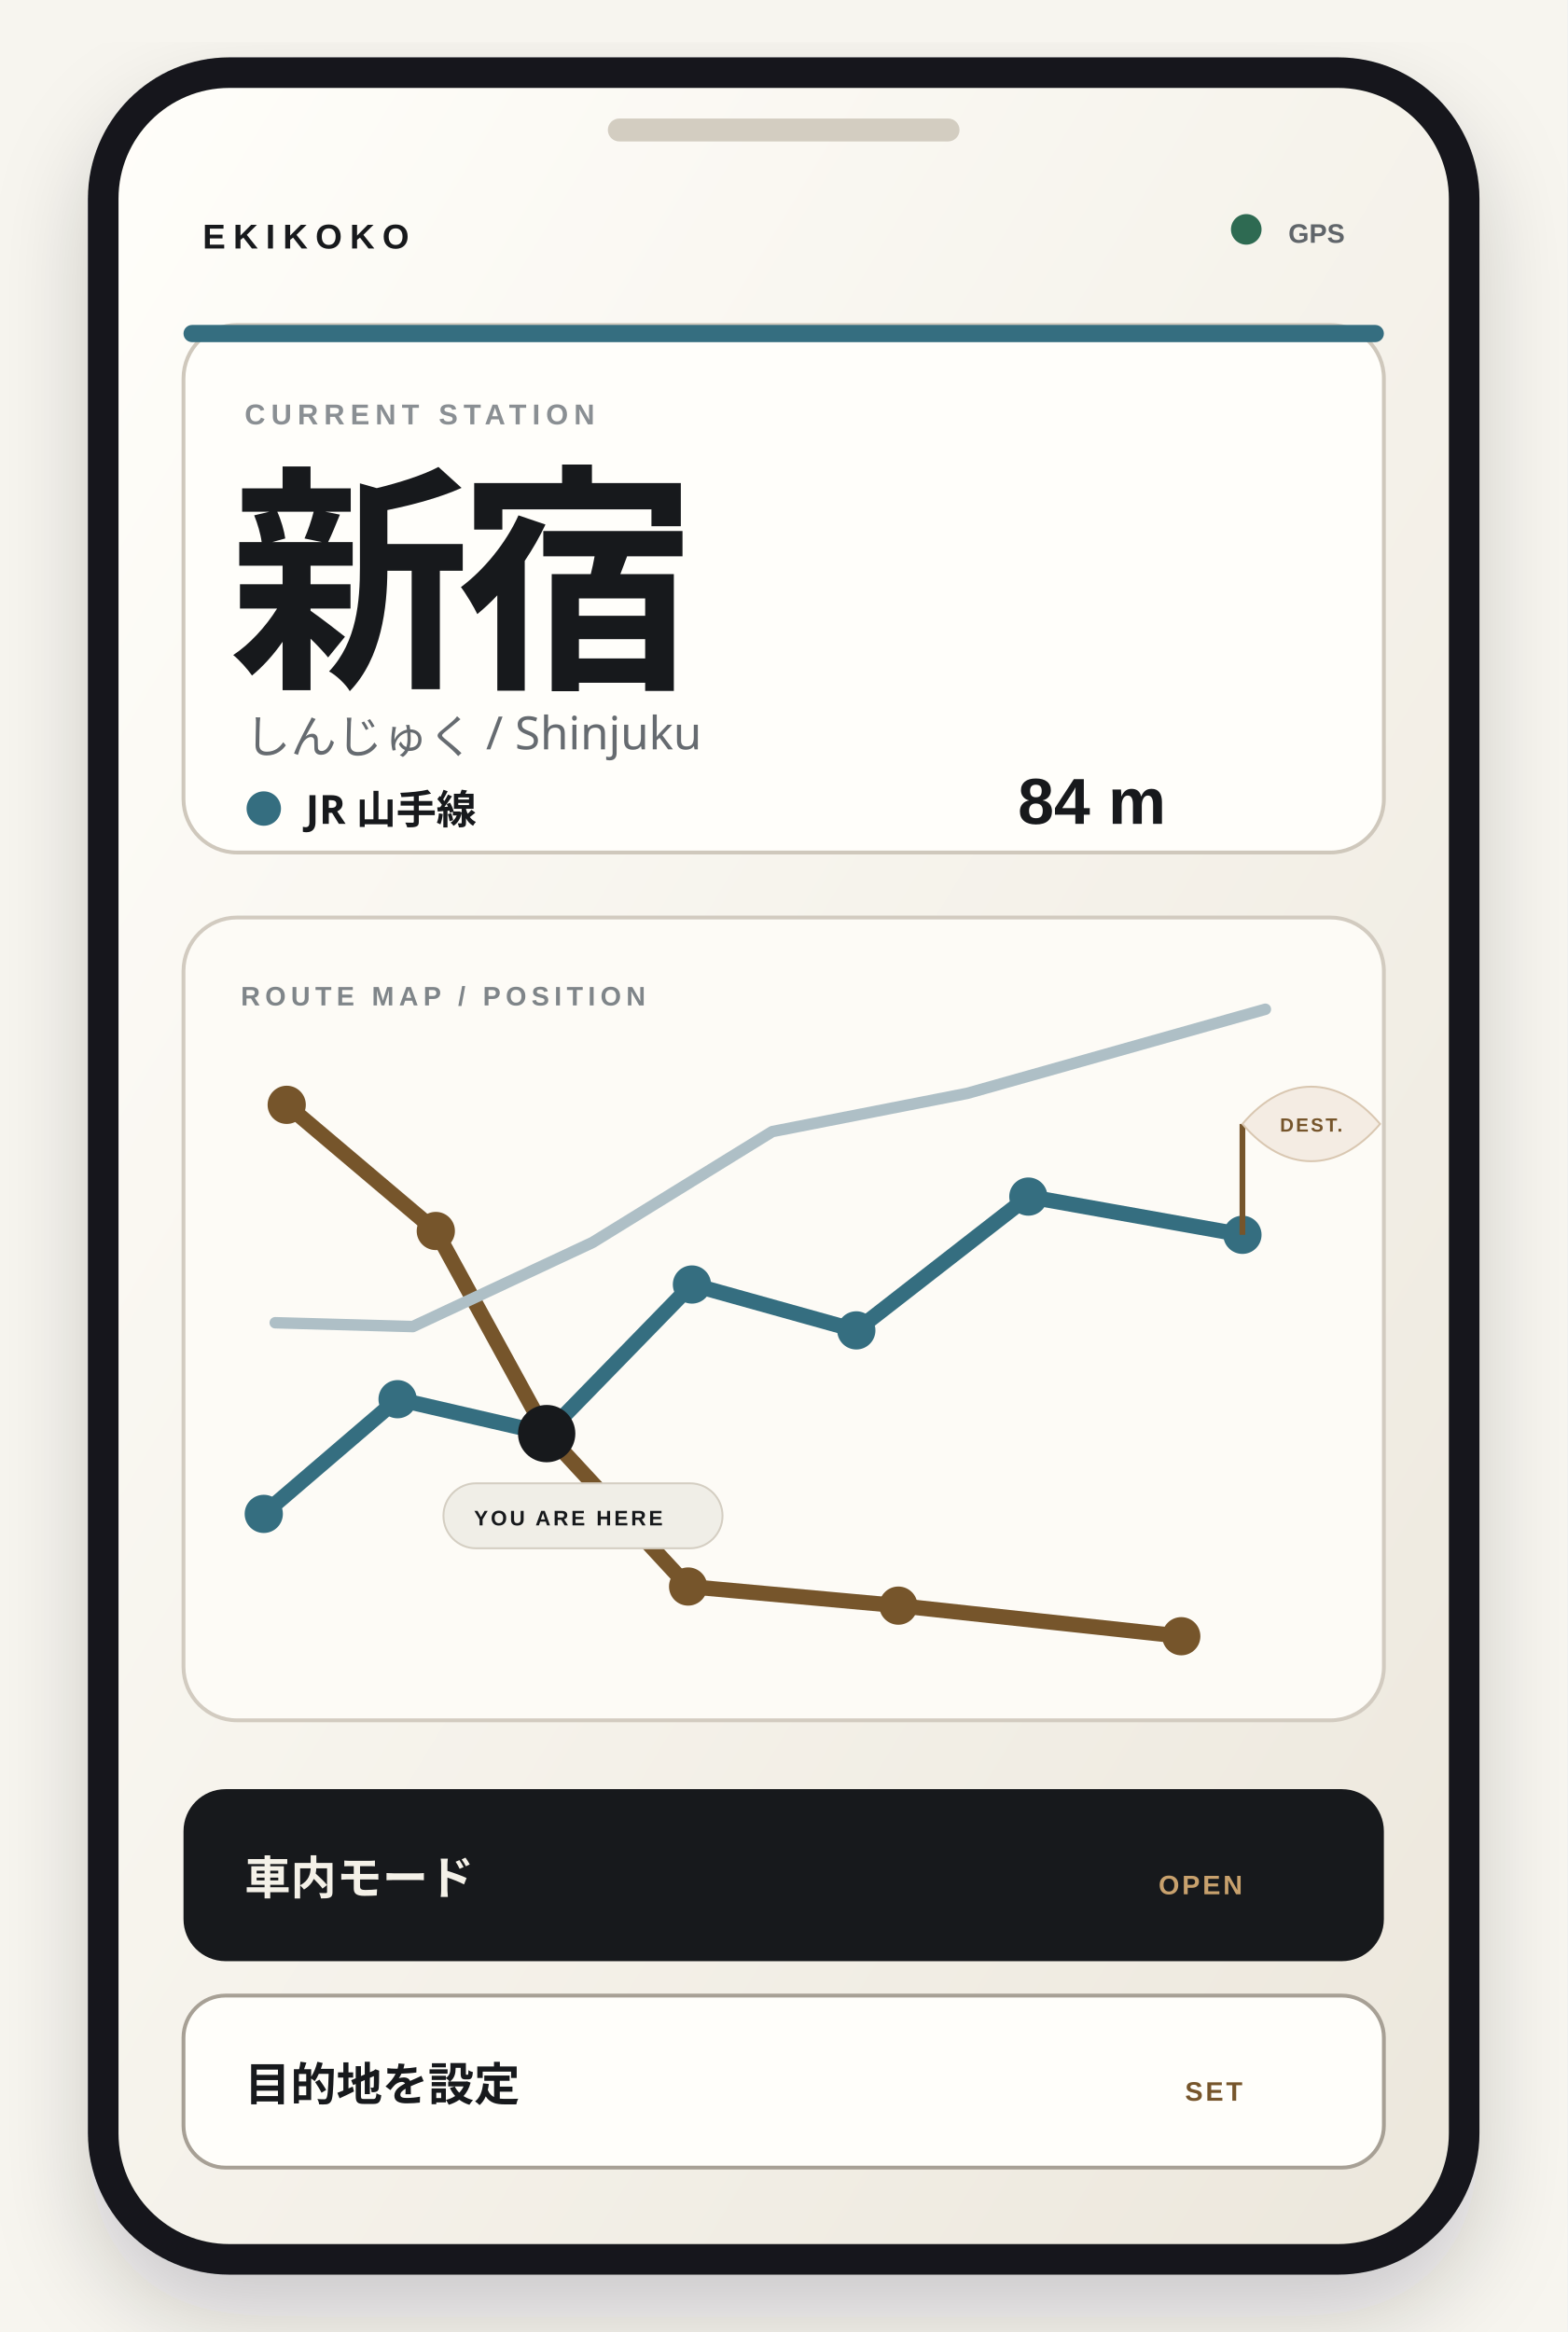
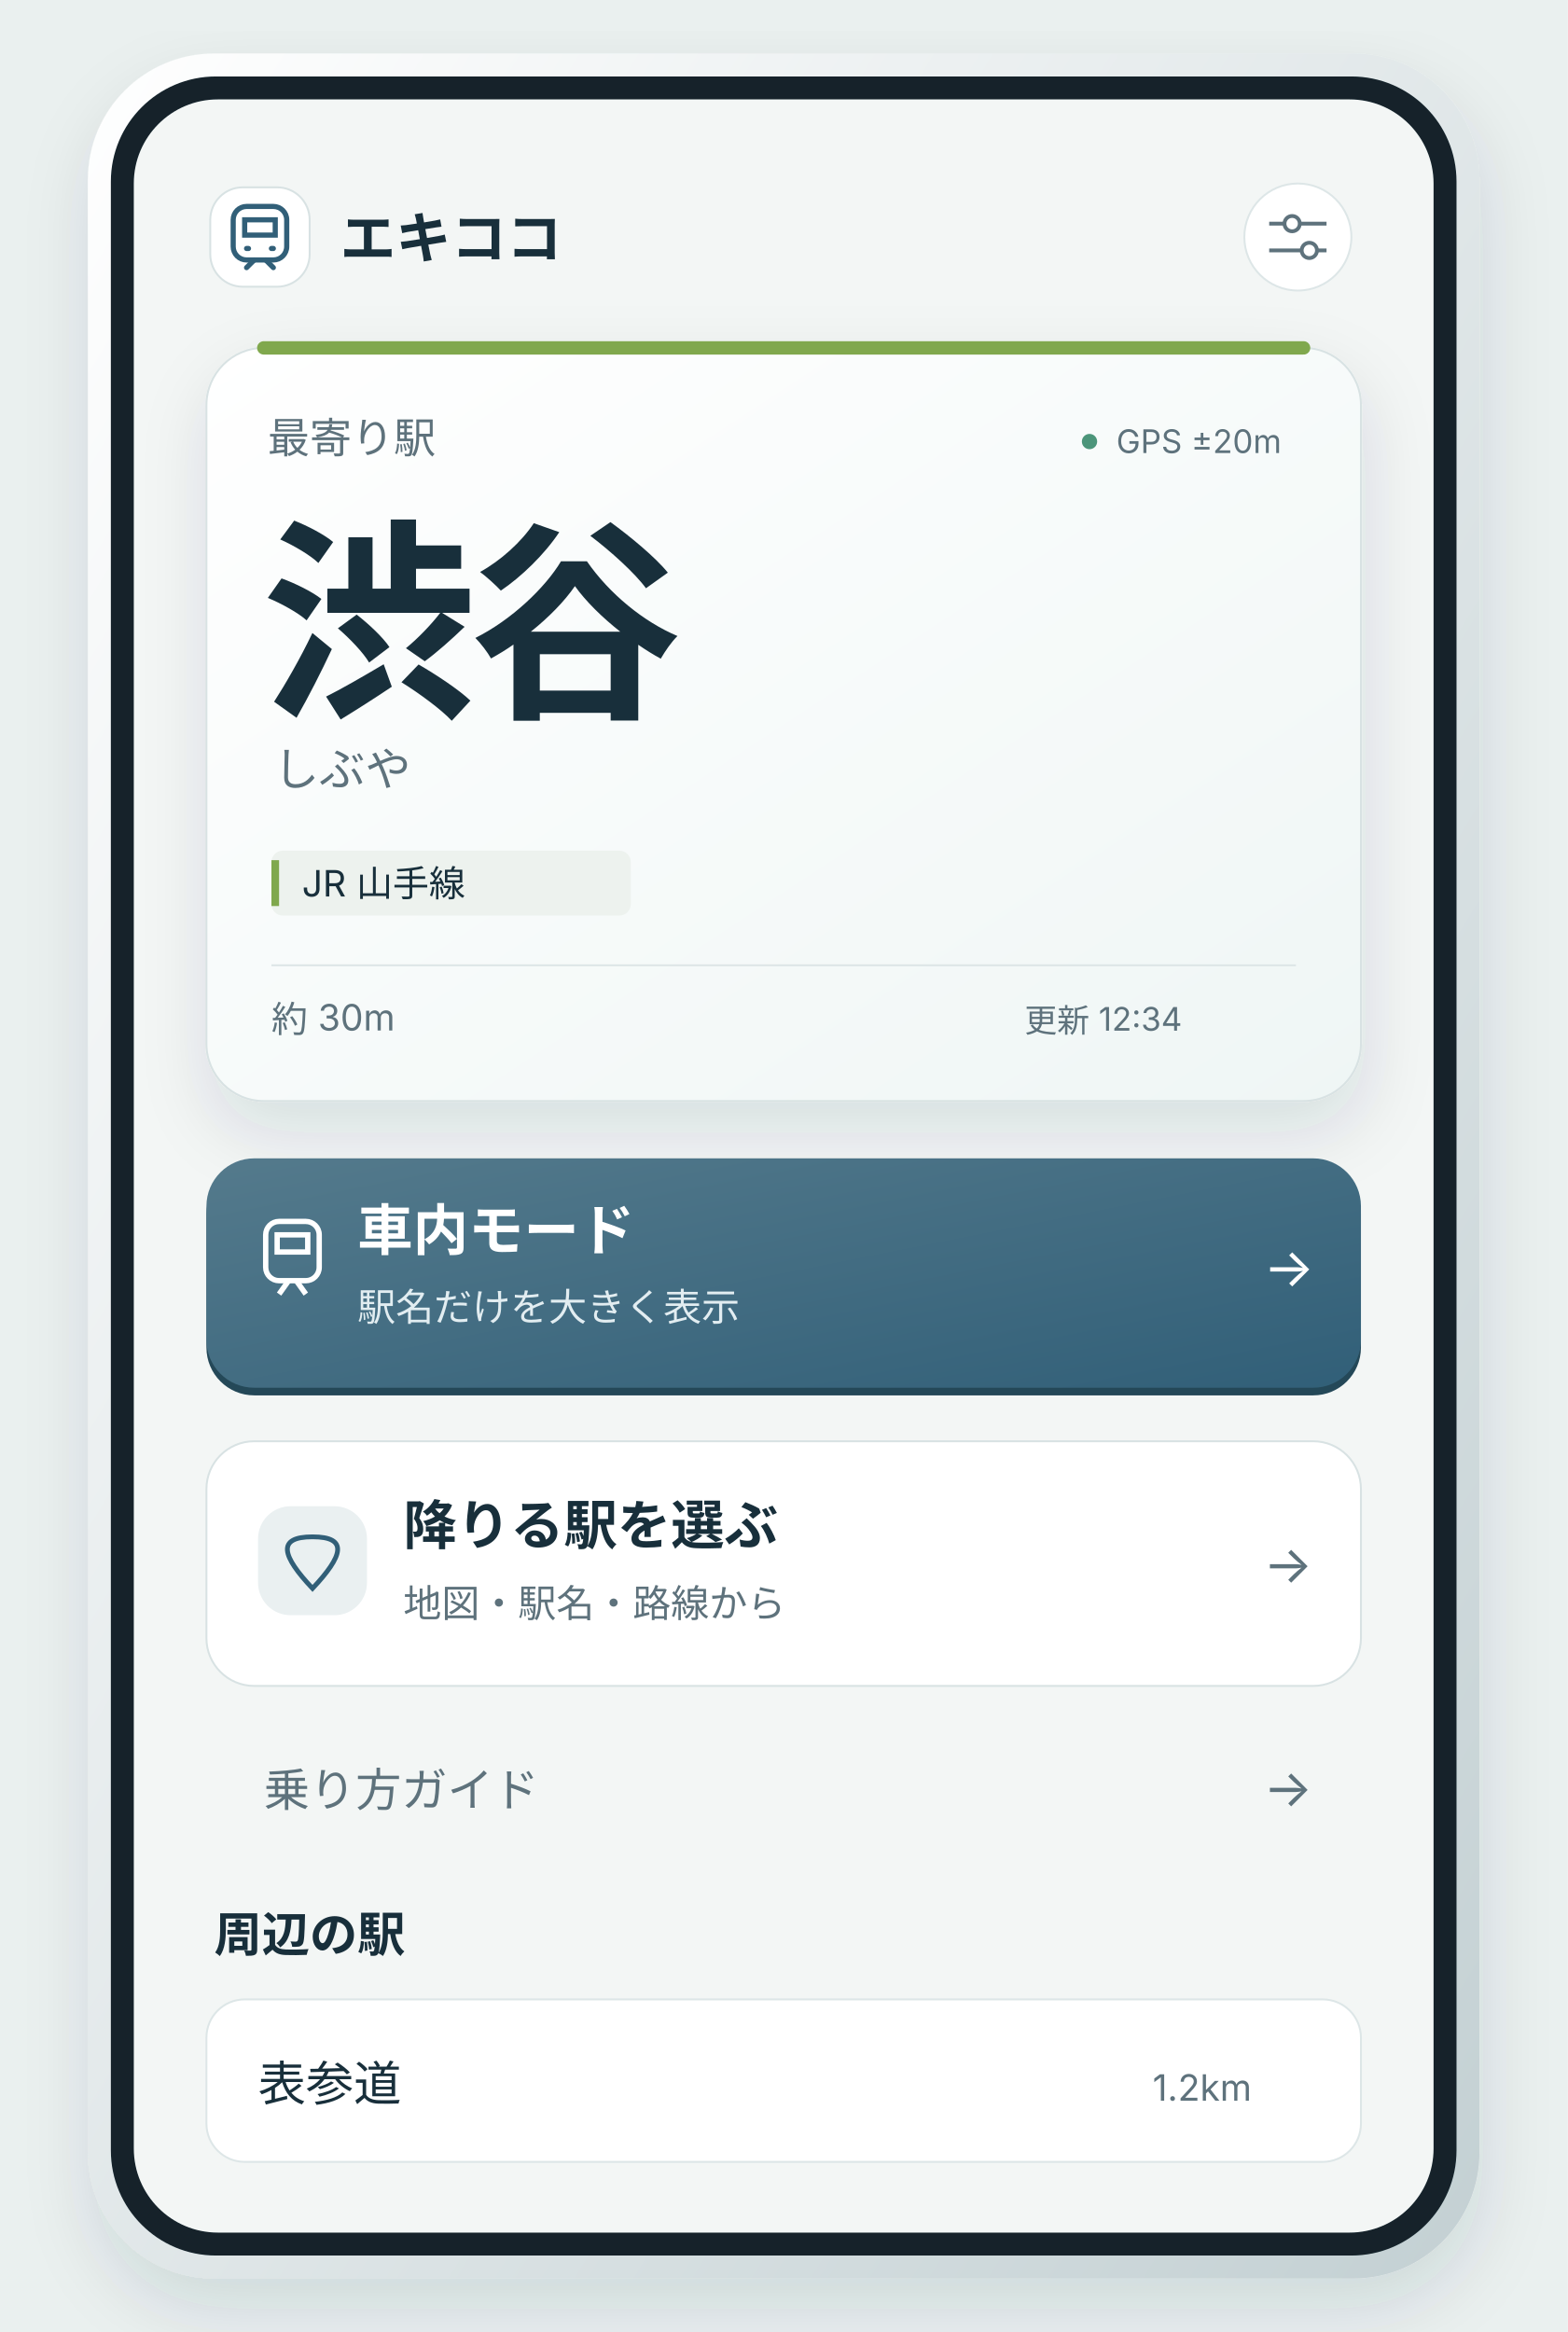
<svg xmlns="http://www.w3.org/2000/svg" viewBox="0 0 820 1220" role="img" aria-labelledby="title desc">
  <defs>
-     <linearGradient id="shell" x1="0" y1="0" x2="1" y2="1">
-       <stop stop-color="#fffefa" />
-       <stop offset="1" stop-color="#ece7dc" />
+     <linearGradient id="shell" x2="1" y2="1">
+       <stop stop-color="#fff" />
+       <stop offset="1" stop-color="#c3d0d3" />
    </linearGradient>
-     <filter id="s" x="-30%" y="-30%" width="160%" height="160%">
-       <feDropShadow dx="0" dy="22" stdDeviation="24" flood-color="#17191c" flood-opacity=".18" />
+     <linearGradient id="station" x2="1" y2="1">
+       <stop stop-color="#fff" />
+       <stop offset="1" stop-color="#eff6f5" />
+     </linearGradient>
+     <linearGradient id="primary" x2="1" y2="1">
+       <stop stop-color="#547a8c" />
+       <stop offset="1" stop-color="#315f78" />
+     </linearGradient>
+     <filter id="shadow" x="-30%" y="-20%" width="160%" height="150%">
+       <feDropShadow dy="16" stdDeviation="18" flood-color="#183744" flood-opacity=".12" />
    </filter>
  </defs>
-   <rect width="820" height="1220" fill="#f7f5ef" />
-   <g filter="url(#s)">
-     <rect x="46" y="30" width="728" height="1160" rx="74" fill="#16191b" />
-     <rect x="62" y="46" width="696" height="1128" rx="58" fill="url(#shell)" />
-     <rect x="318" y="62" width="184" height="12" rx="6" fill="#d3cdc1" />
+   <rect width="820" height="1220" fill="#eaf0ef" />
+   <g filter="url(#shadow)">
+     <rect x="46" y="28" width="728" height="1164" rx="66" fill="url(#shell)" />
+     <rect x="58" y="40" width="704" height="1140" rx="55" fill="#12232b" />
+     <rect x="70" y="52" width="680" height="1116" rx="44" fill="#f3f6f5" />
  </g>
-   <text x="106" y="130" font-family="Arial,sans-serif" font-size="18" font-weight="700" letter-spacing="4" fill="#17191c">EKIKOKO</text>
-   <circle cx="652" cy="120" r="8" fill="#2e6a52" />
-   <text x="674" y="127" font-family="Arial,sans-serif" font-size="14" font-weight="700" fill="#60656a">GPS</text>
-   <rect x="96" y="170" width="628" height="276" rx="28" fill="#fffefa" stroke="#cfc8bc" stroke-width="2" />
-   <rect x="96" y="170" width="628" height="9" rx="4.5" fill="#356e80" />
-   <text x="128" y="222" font-family="Arial,sans-serif" font-size="15" font-weight="700" letter-spacing="3" fill="#8a8f93">CURRENT STATION</text>
-   <text x="120" y="350" font-family="'Hiragino Sans','Yu Gothic',sans-serif" font-size="126" font-weight="700" letter-spacing="-7" fill="#17191c">新宿</text>
-   <text x="128" y="394" font-family="'Hiragino Sans','Yu Gothic',sans-serif" font-size="24" fill="#666b70">しんじゅく / Shinjuku</text>
-   <circle cx="138" cy="423" r="9" fill="#356e80" />
-   <text x="160" y="431" font-family="'Hiragino Sans','Yu Gothic',sans-serif" font-size="21" font-weight="600" fill="#17191c">JR 山手線</text>
-   <text x="610" y="431" text-anchor="end" font-family="Arial,sans-serif" font-size="34" font-weight="700" fill="#17191c">84 m</text>
-   <rect x="96" y="480" width="628" height="420" rx="28" fill="#fdfbf6" stroke="#d2cbc0" stroke-width="2" />
-   <text x="126" y="526" font-family="Arial,sans-serif" font-size="14" font-weight="700" letter-spacing="2.6" fill="#7f8589">ROUTE MAP / POSITION</text>
-   <polyline points="138,792 208,732 286,750 362,672 448,696 538,626 650,646" fill="none" stroke="#356e80" stroke-width="8" stroke-linecap="round" stroke-linejoin="round" />
-   <polyline points="150,578 228,644 286,750 360,830 470,840 618,856" fill="none" stroke="#76552b" stroke-width="8" stroke-linecap="round" stroke-linejoin="round" />
-   <polyline points="144,692 216,694 310,650 404,592 506,572 662,528" fill="none" stroke="#aebfc6" stroke-width="6" stroke-linecap="round" stroke-linejoin="round" />
-   <g fill="#356e80">
-     <circle cx="138" cy="792" r="10" />
-     <circle cx="208" cy="732" r="10" />
-     <circle cx="362" cy="672" r="10" />
-     <circle cx="448" cy="696" r="10" />
-     <circle cx="538" cy="626" r="10" />
-     <circle cx="650" cy="646" r="10" />
+   <g font-family="-apple-system,BlinkMacSystemFont,'Hiragino Sans','Yu Gothic',sans-serif" fill="#182f3b">
+     <rect x="110" y="98" width="52" height="52" rx="17" fill="#fff" stroke="#d8e2e3" />
+     <g transform="translate(122 108)" fill="none" stroke="#315f78" stroke-width="2.7" stroke-linecap="round">
+       <rect width="28" height="28" rx="7" />
+       <path d="M6 7h16v8H6zm1 25 4-4m10 4-4-4" />
+       <path d="M7 22h1m12 0h1" />
+     </g>
+     <text x="178" y="135" font-size="29" font-weight="700">エキココ</text>
+     <circle cx="679" cy="124" r="28" fill="#fff" stroke="#dde6e7" />
+     <g stroke="#5e727c" fill="none" stroke-width="2">
+       <path d="M664 117h30m-30 14h30" />
+       <circle cx="676" cy="117" r="4" fill="#fff" />
+       <circle cx="685" cy="131" r="4" fill="#fff" />
+     </g>
+     <g filter="url(#shadow)">
+       <rect x="108" y="182" width="604" height="394" rx="30" fill="url(#station)" stroke="#d8e2e3" />
+       <path d="M138 182h544" stroke="#80a84d" stroke-width="7" stroke-linecap="round" />
+     </g>
+     <text x="140" y="237" font-size="22" fill="#5e727c">最寄り駅</text>
+     <circle cx="570" cy="231" r="4" fill="#4c957a" />
+     <text x="584" y="237" font-size="17" fill="#5e727c">GPS ±20m</text>
+     <text x="137" y="367" font-size="112" font-weight="700" letter-spacing="-4">渋谷</text>
+     <text x="143" y="411" font-size="24" fill="#5e727c">しぶや</text>
+     <rect x="142" y="445" width="188" height="34" rx="6" fill="#edf2ee" />
+     <path d="M144 450v24" stroke="#80a84d" stroke-width="4" />
+     <text x="158" y="469" font-size="19">JR 山手線</text>
+     <path d="M142 505h536" stroke="#dde6e7" />
+     <text x="142" y="540" font-size="19" fill="#5e727c">約 30m</text>
+     <text x="536" y="540" font-size="17" fill="#5e727c">更新 12:34</text>
+     <rect x="108" y="610" width="604" height="120" rx="25" fill="#244858" />
+     <rect x="108" y="606" width="604" height="120" rx="25" fill="url(#primary)" />
+     <g transform="translate(139 639)" fill="none" stroke="#fff" stroke-width="2.8">
+       <rect width="28" height="31" rx="7" />
+       <path d="M6 7h16v9H6zm1 31 5-7m9 7-5-7" />
+     </g>
+     <text x="187" y="654" font-size="29" font-weight="700" fill="#fff">車内モード</text>
+     <text x="187" y="691" font-size="20" fill="#e2edf1">駅名だけを大きく表示</text>
+     <text x="661" y="673" font-size="28" fill="#fff">→</text>
+     <rect x="108" y="754" width="604" height="128" rx="25" fill="#fff" stroke="#d8e2e3" />
+     <rect x="135" y="788" width="57" height="57" rx="17" fill="#eaf0f1" />
+     <path d="M163.5 831c16-17 19-27 0-27s-16 10 0 27z" fill="none" stroke="#315f78" stroke-width="2.5" />
+     <text x="211" y="808" font-size="28" font-weight="650">降りる駅を選ぶ</text>
+     <text x="211" y="846" font-size="20" fill="#5e727c">地図・駅名・路線から</text>
+     <text x="661" y="828" font-size="27" fill="#5e727c">→</text>
+     <text x="138" y="945" font-size="24" fill="#5e727c">乗り方ガイド</text>
+     <text x="661" y="945" font-size="27" fill="#5e727c">→</text>
+     <text x="112" y="1021" font-size="25" font-weight="700">周辺の駅</text>
+     <rect x="108" y="1046" width="604" height="85" rx="20" fill="#fff" stroke="#dde6e7" />
+     <text x="135" y="1099" font-size="25">表参道</text>
+     <text x="603" y="1099" font-size="19" fill="#5e727c">1.2km</text>
  </g>
-   <g fill="#76552b">
-     <circle cx="150" cy="578" r="10" />
-     <circle cx="228" cy="644" r="10" />
-     <circle cx="360" cy="830" r="10" />
-     <circle cx="470" cy="840" r="10" />
-     <circle cx="618" cy="856" r="10" />
-   </g>
-   <circle cx="286" cy="750" r="15" fill="#17191c" />
-   <rect x="232" y="776" width="146" height="34" rx="17" fill="#f0eee7" stroke="#d4cec2" />
-   <text x="248" y="798" font-family="Arial,sans-serif" font-size="11" font-weight="700" letter-spacing="1.4" fill="#17191c">YOU ARE HERE</text>
-   <path d="M650 646v-58" stroke="#76552b" stroke-width="3" />
-   <path d="M650 588c22-26 50-26 72 0-22 26-50 26-72 0z" fill="#f4ece3" stroke="#d9c7b1" />
-   <text x="686" y="592" text-anchor="middle" font-family="Arial,sans-serif" font-size="10" font-weight="700" letter-spacing="1.1" fill="#76552b">DEST.</text>
-   <rect x="96" y="936" width="628" height="90" rx="22" fill="#17191c" />
-   <text x="128" y="991" font-family="'Hiragino Sans','Yu Gothic',sans-serif" font-size="24" font-weight="700" fill="#f4f1e8">車内モード</text>
-   <text x="650" y="991" text-anchor="end" font-family="Arial,sans-serif" font-size="14" font-weight="700" letter-spacing="1.4" fill="#c8a16d">OPEN</text>
-   <rect x="96" y="1044" width="628" height="90" rx="22" fill="#fffefa" stroke="#a7a095" stroke-width="2" />
-   <text x="128" y="1099" font-family="'Hiragino Sans','Yu Gothic',sans-serif" font-size="24" font-weight="700" fill="#17191c">目的地を設定</text>
-   <text x="650" y="1099" text-anchor="end" font-family="Arial,sans-serif" font-size="14" font-weight="700" letter-spacing="1.4" fill="#76552b">SET</text>
</svg>
